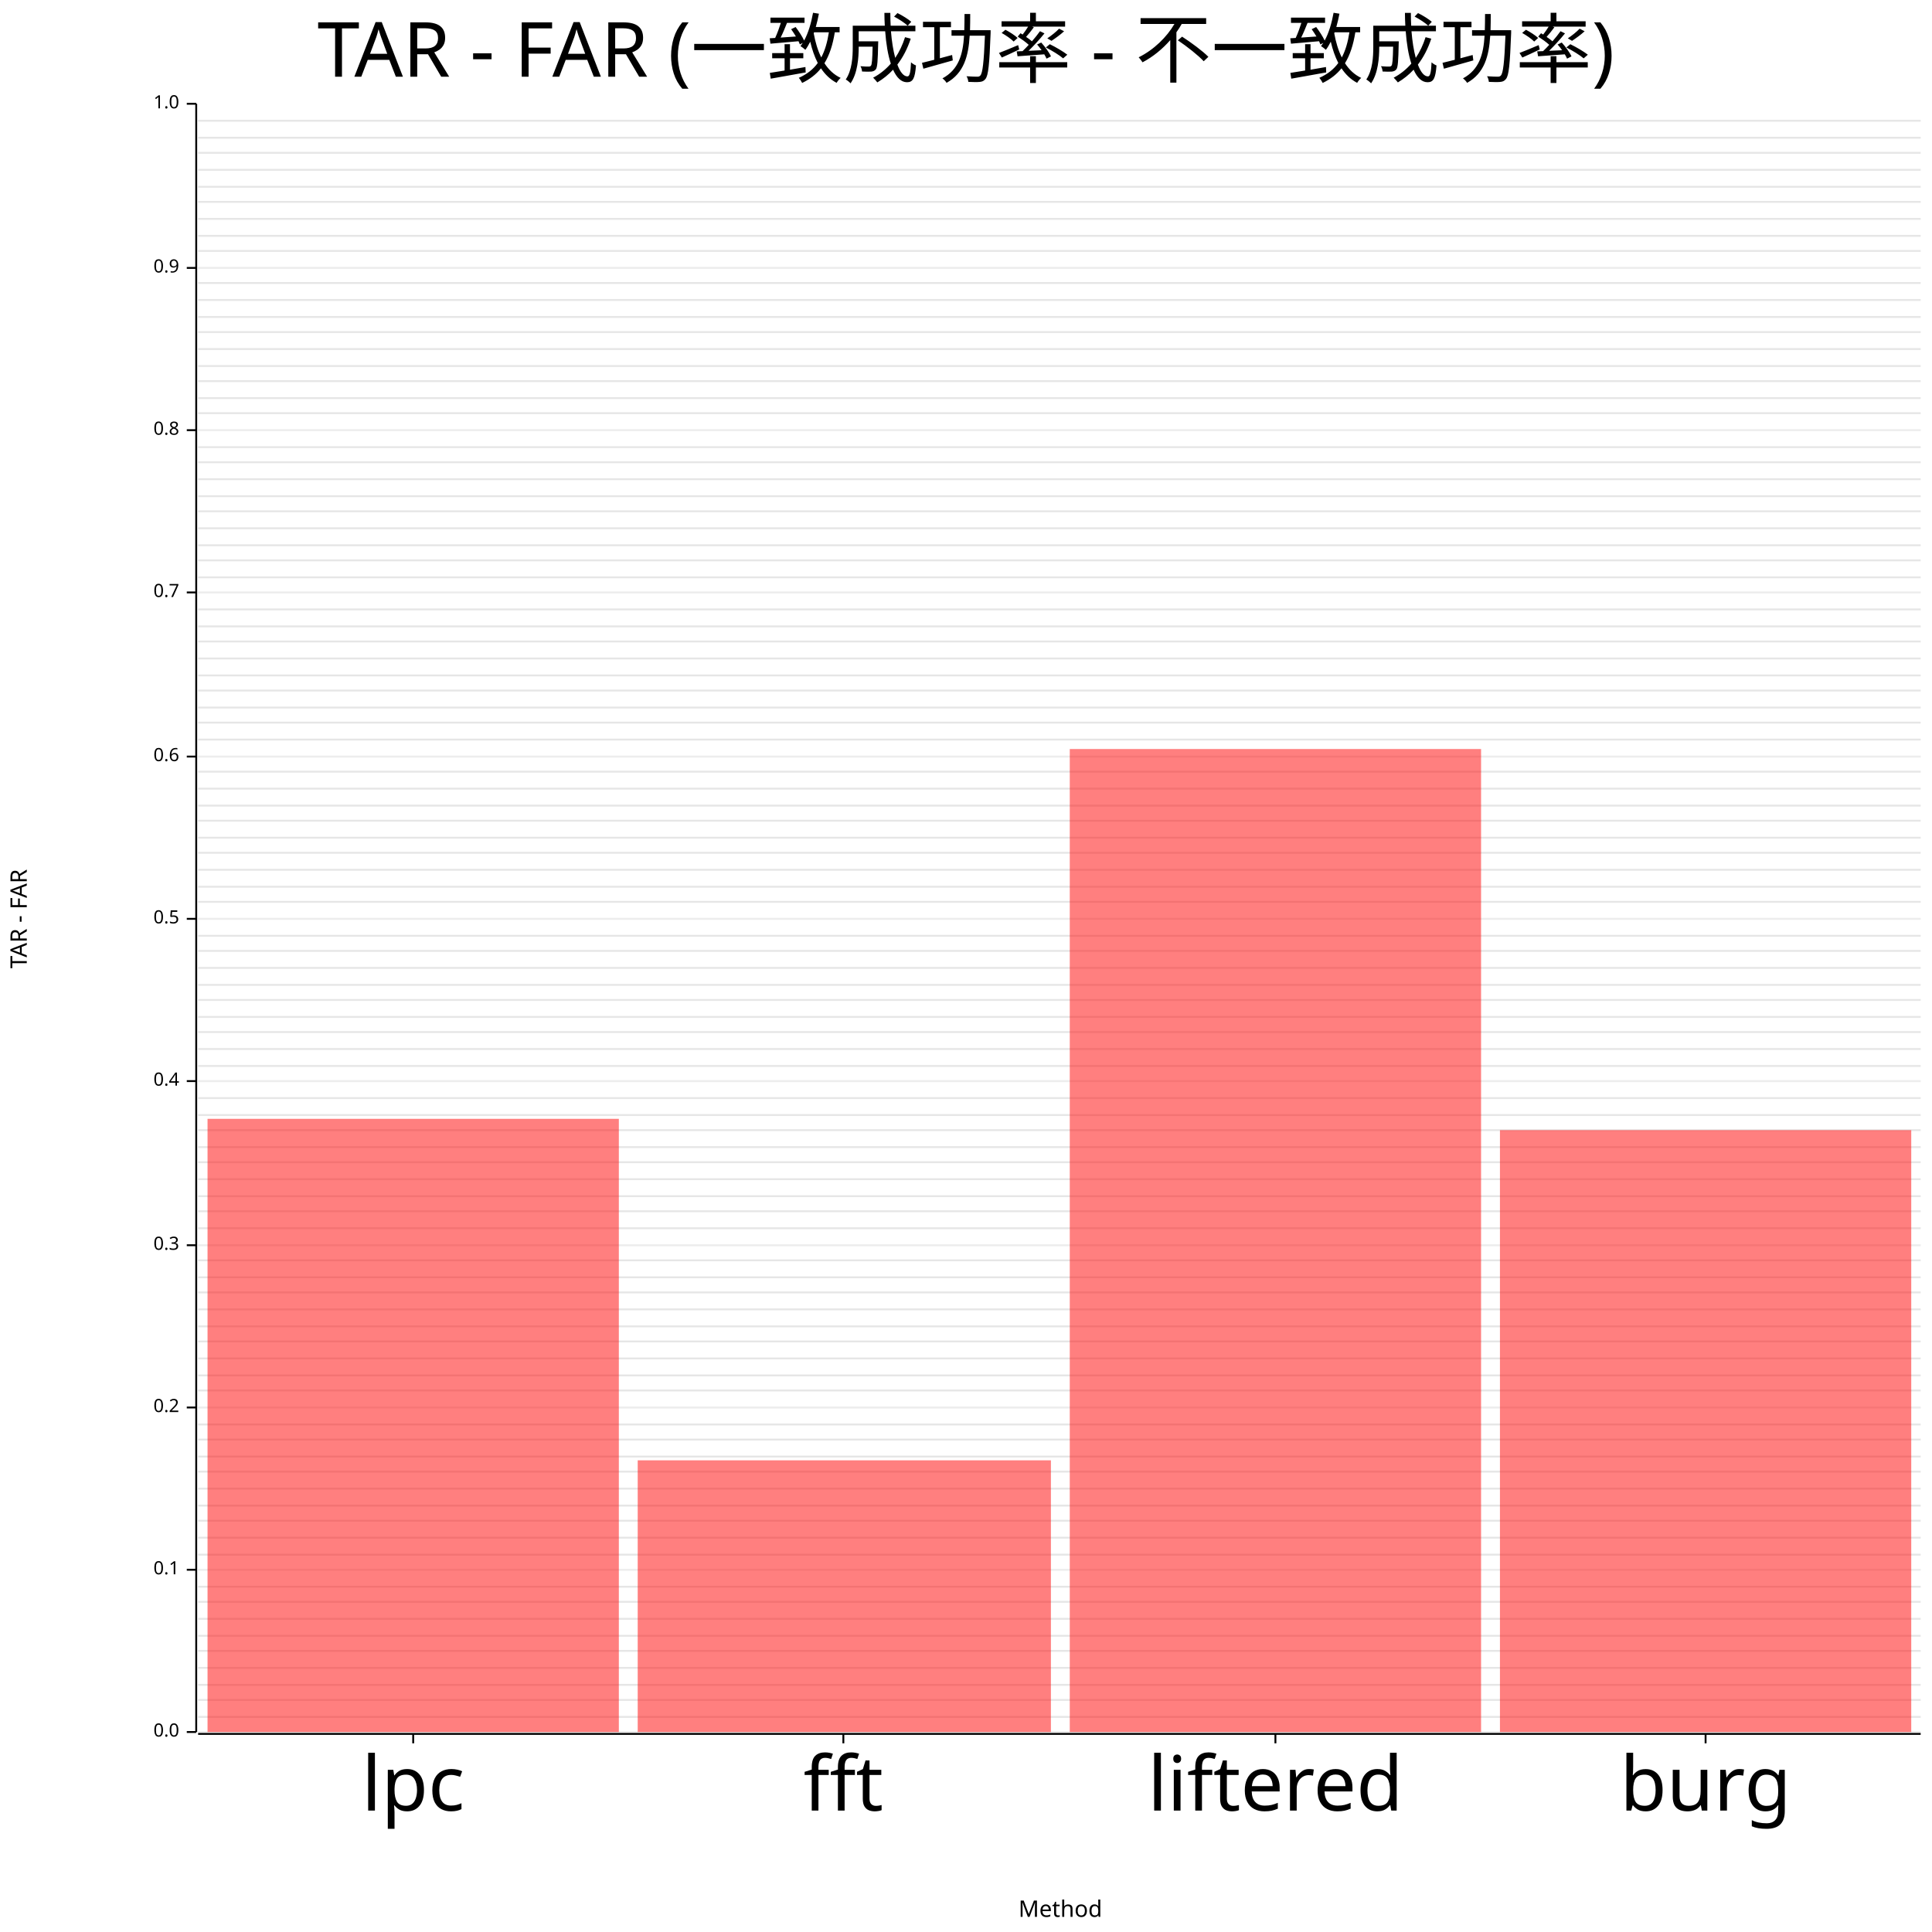
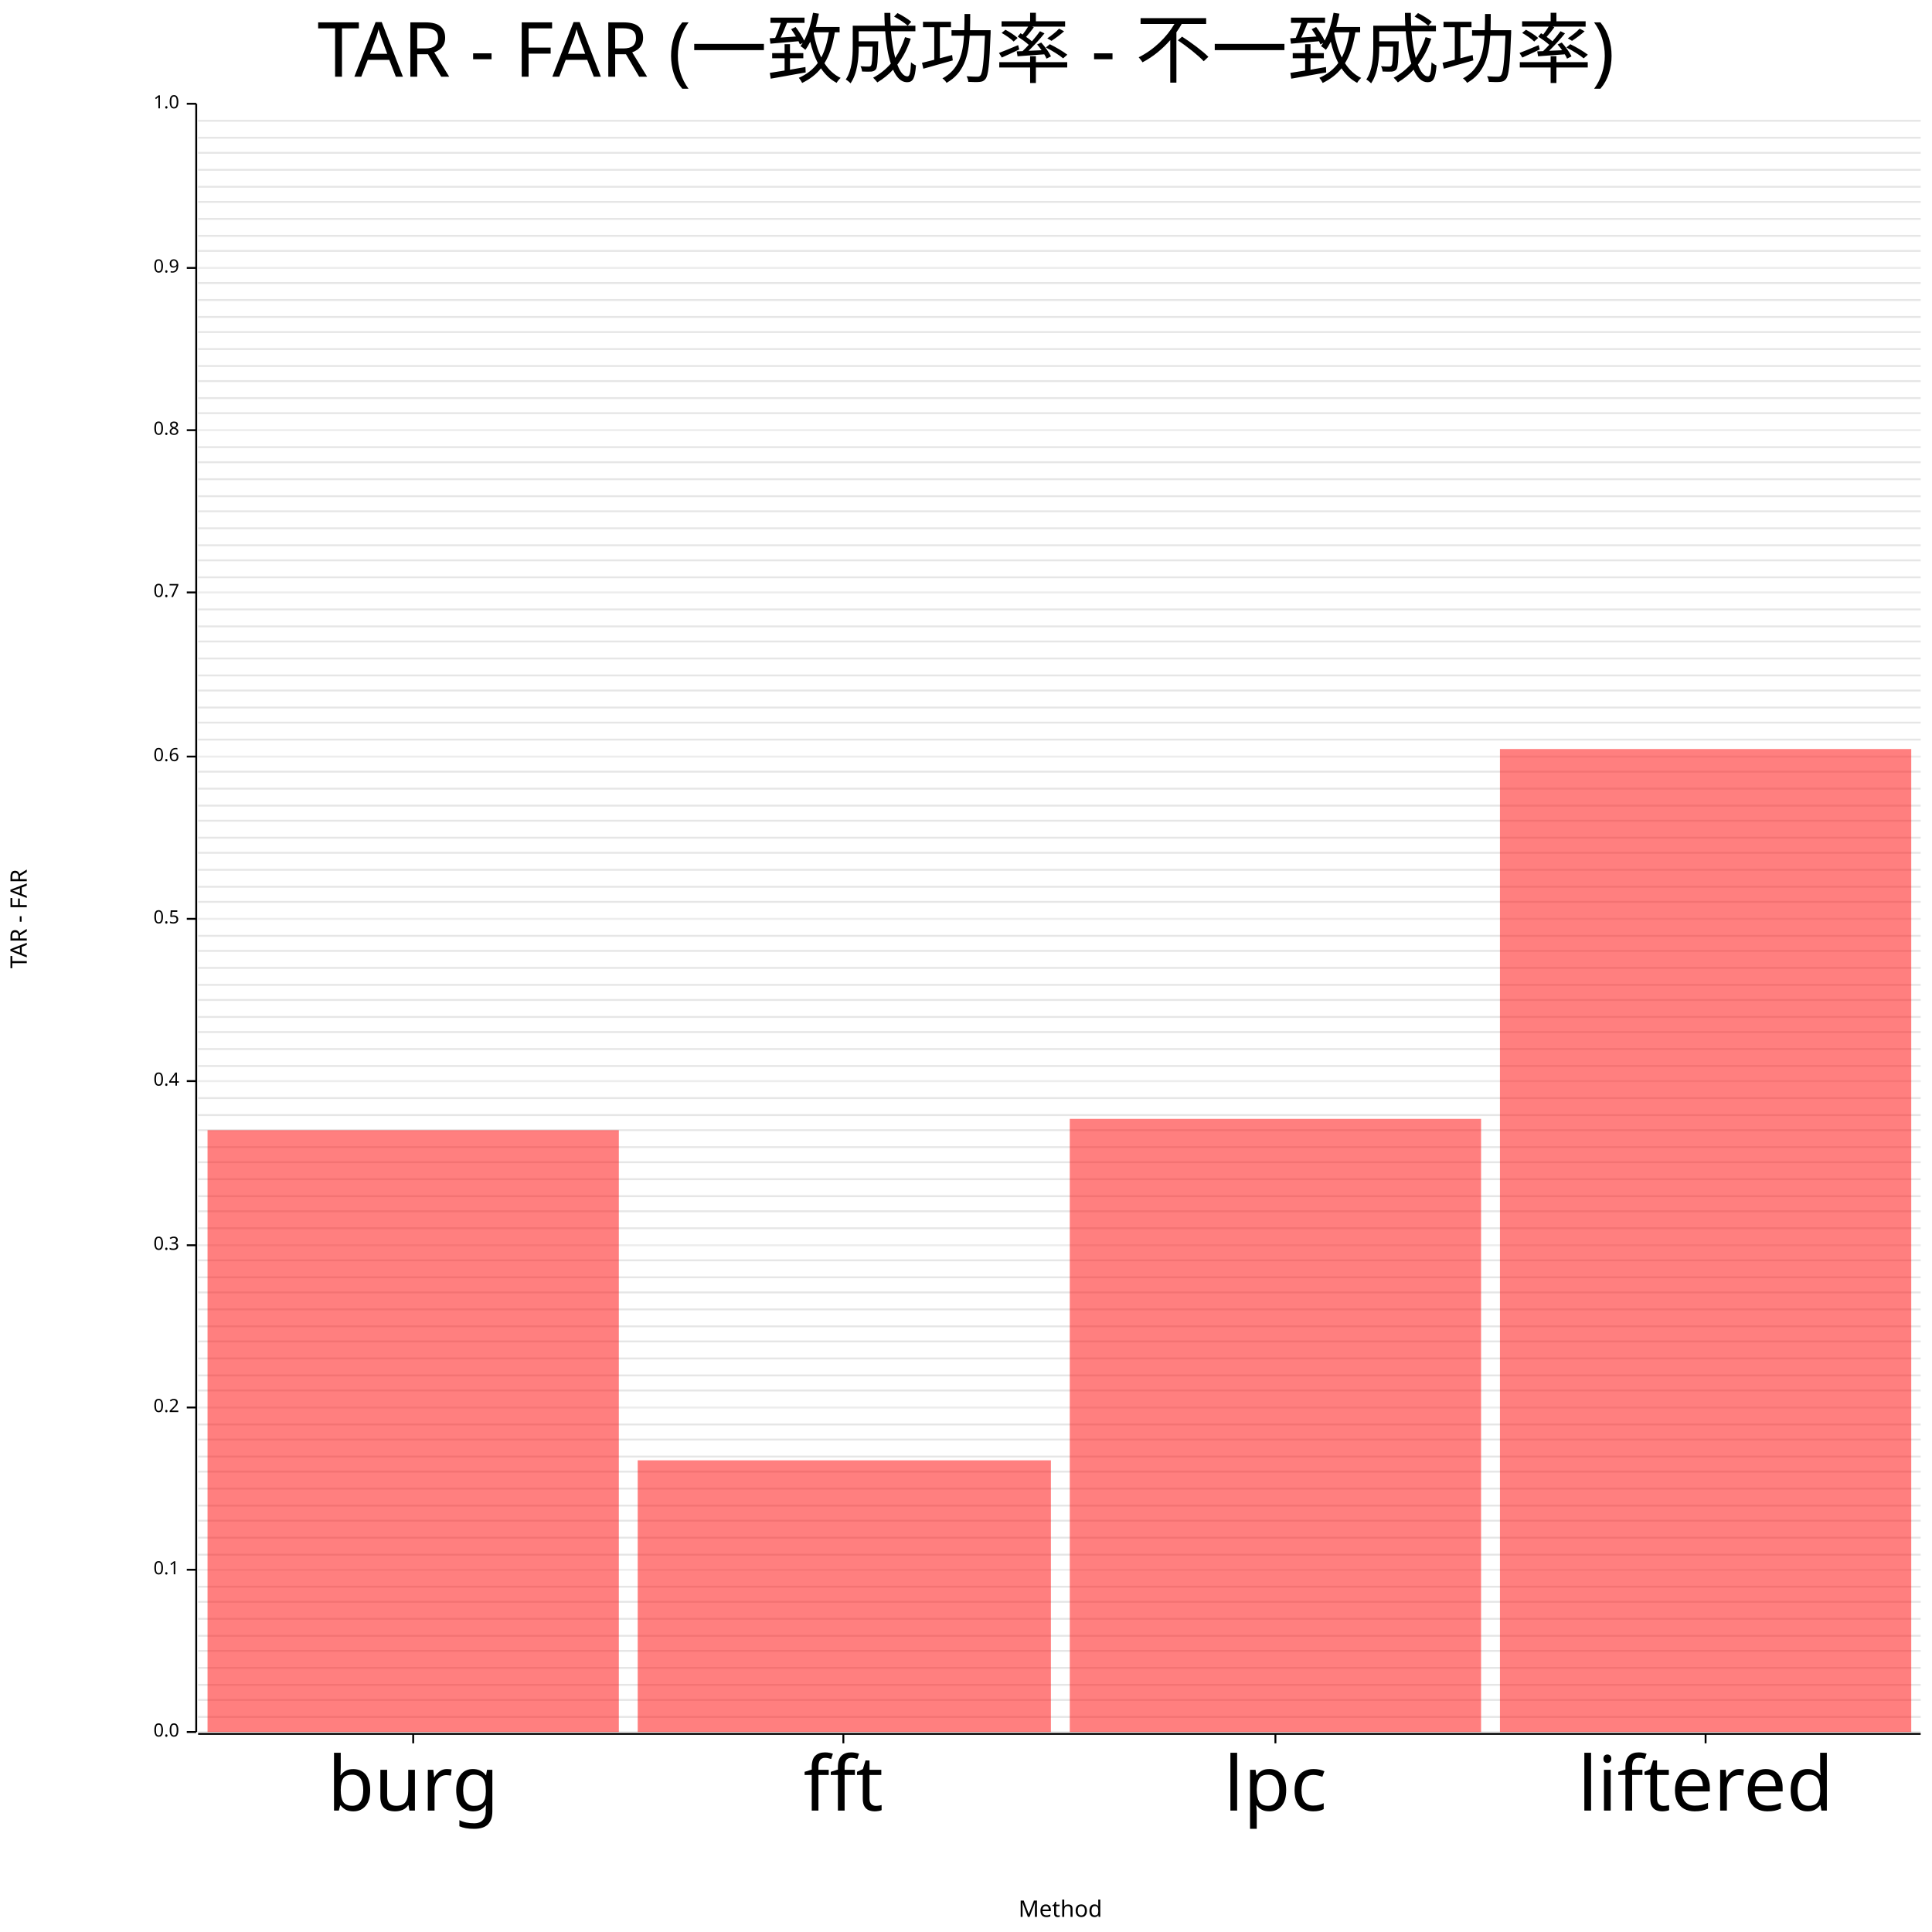
<svg xmlns="http://www.w3.org/2000/svg" width="1024" height="1024" viewBox="0 0 1024 1024">
  <rect x="0" y="0" width="1024" height="1024" opacity="1" fill="#FFFFFF" stroke="none" />
  <text x="512" y="10" dy="0.76em" text-anchor="middle" font-family="sans-serif" font-size="40.323" opacity="1" fill="#000000">
TAR - FAR (一致成功率 - 不一致成功率)
</text>
  <line opacity="0.1" stroke="#000000" stroke-width="1" x1="105" y1="918" x2="1018" y2="918" />
  <line opacity="0.1" stroke="#000000" stroke-width="1" x1="105" y1="910" x2="1018" y2="910" />
  <line opacity="0.1" stroke="#000000" stroke-width="1" x1="105" y1="901" x2="1018" y2="901" />
  <line opacity="0.1" stroke="#000000" stroke-width="1" x1="105" y1="893" x2="1018" y2="893" />
  <line opacity="0.1" stroke="#000000" stroke-width="1" x1="105" y1="884" x2="1018" y2="884" />
  <line opacity="0.1" stroke="#000000" stroke-width="1" x1="105" y1="875" x2="1018" y2="875" />
  <line opacity="0.1" stroke="#000000" stroke-width="1" x1="105" y1="867" x2="1018" y2="867" />
  <line opacity="0.1" stroke="#000000" stroke-width="1" x1="105" y1="858" x2="1018" y2="858" />
  <line opacity="0.1" stroke="#000000" stroke-width="1" x1="105" y1="849" x2="1018" y2="849" />
  <line opacity="0.1" stroke="#000000" stroke-width="1" x1="105" y1="841" x2="1018" y2="841" />
  <line opacity="0.1" stroke="#000000" stroke-width="1" x1="105" y1="832" x2="1018" y2="832" />
  <line opacity="0.1" stroke="#000000" stroke-width="1" x1="105" y1="824" x2="1018" y2="824" />
  <line opacity="0.1" stroke="#000000" stroke-width="1" x1="105" y1="815" x2="1018" y2="815" />
  <line opacity="0.1" stroke="#000000" stroke-width="1" x1="105" y1="806" x2="1018" y2="806" />
  <line opacity="0.1" stroke="#000000" stroke-width="1" x1="105" y1="798" x2="1018" y2="798" />
  <line opacity="0.1" stroke="#000000" stroke-width="1" x1="105" y1="789" x2="1018" y2="789" />
  <line opacity="0.1" stroke="#000000" stroke-width="1" x1="105" y1="780" x2="1018" y2="780" />
  <line opacity="0.1" stroke="#000000" stroke-width="1" x1="105" y1="772" x2="1018" y2="772" />
  <line opacity="0.1" stroke="#000000" stroke-width="1" x1="105" y1="763" x2="1018" y2="763" />
  <line opacity="0.1" stroke="#000000" stroke-width="1" x1="105" y1="755" x2="1018" y2="755" />
  <line opacity="0.1" stroke="#000000" stroke-width="1" x1="105" y1="746" x2="1018" y2="746" />
  <line opacity="0.1" stroke="#000000" stroke-width="1" x1="105" y1="737" x2="1018" y2="737" />
  <line opacity="0.1" stroke="#000000" stroke-width="1" x1="105" y1="729" x2="1018" y2="729" />
  <line opacity="0.1" stroke="#000000" stroke-width="1" x1="105" y1="720" x2="1018" y2="720" />
  <line opacity="0.1" stroke="#000000" stroke-width="1" x1="105" y1="711" x2="1018" y2="711" />
  <line opacity="0.1" stroke="#000000" stroke-width="1" x1="105" y1="703" x2="1018" y2="703" />
  <line opacity="0.1" stroke="#000000" stroke-width="1" x1="105" y1="694" x2="1018" y2="694" />
  <line opacity="0.1" stroke="#000000" stroke-width="1" x1="105" y1="685" x2="1018" y2="685" />
  <line opacity="0.1" stroke="#000000" stroke-width="1" x1="105" y1="677" x2="1018" y2="677" />
  <line opacity="0.1" stroke="#000000" stroke-width="1" x1="105" y1="668" x2="1018" y2="668" />
  <line opacity="0.1" stroke="#000000" stroke-width="1" x1="105" y1="660" x2="1018" y2="660" />
  <line opacity="0.1" stroke="#000000" stroke-width="1" x1="105" y1="651" x2="1018" y2="651" />
  <line opacity="0.1" stroke="#000000" stroke-width="1" x1="105" y1="642" x2="1018" y2="642" />
  <line opacity="0.1" stroke="#000000" stroke-width="1" x1="105" y1="634" x2="1018" y2="634" />
  <line opacity="0.1" stroke="#000000" stroke-width="1" x1="105" y1="625" x2="1018" y2="625" />
  <line opacity="0.1" stroke="#000000" stroke-width="1" x1="105" y1="616" x2="1018" y2="616" />
  <line opacity="0.1" stroke="#000000" stroke-width="1" x1="105" y1="608" x2="1018" y2="608" />
  <line opacity="0.1" stroke="#000000" stroke-width="1" x1="105" y1="599" x2="1018" y2="599" />
  <line opacity="0.1" stroke="#000000" stroke-width="1" x1="105" y1="591" x2="1018" y2="591" />
  <line opacity="0.1" stroke="#000000" stroke-width="1" x1="105" y1="582" x2="1018" y2="582" />
  <line opacity="0.1" stroke="#000000" stroke-width="1" x1="105" y1="573" x2="1018" y2="573" />
  <line opacity="0.1" stroke="#000000" stroke-width="1" x1="105" y1="565" x2="1018" y2="565" />
  <line opacity="0.1" stroke="#000000" stroke-width="1" x1="105" y1="556" x2="1018" y2="556" />
  <line opacity="0.1" stroke="#000000" stroke-width="1" x1="105" y1="547" x2="1018" y2="547" />
  <line opacity="0.1" stroke="#000000" stroke-width="1" x1="105" y1="539" x2="1018" y2="539" />
  <line opacity="0.1" stroke="#000000" stroke-width="1" x1="105" y1="530" x2="1018" y2="530" />
  <line opacity="0.1" stroke="#000000" stroke-width="1" x1="105" y1="522" x2="1018" y2="522" />
  <line opacity="0.1" stroke="#000000" stroke-width="1" x1="105" y1="513" x2="1018" y2="513" />
  <line opacity="0.1" stroke="#000000" stroke-width="1" x1="105" y1="504" x2="1018" y2="504" />
  <line opacity="0.1" stroke="#000000" stroke-width="1" x1="105" y1="496" x2="1018" y2="496" />
  <line opacity="0.1" stroke="#000000" stroke-width="1" x1="105" y1="487" x2="1018" y2="487" />
  <line opacity="0.1" stroke="#000000" stroke-width="1" x1="105" y1="478" x2="1018" y2="478" />
  <line opacity="0.1" stroke="#000000" stroke-width="1" x1="105" y1="470" x2="1018" y2="470" />
  <line opacity="0.1" stroke="#000000" stroke-width="1" x1="105" y1="461" x2="1018" y2="461" />
  <line opacity="0.1" stroke="#000000" stroke-width="1" x1="105" y1="452" x2="1018" y2="452" />
  <line opacity="0.1" stroke="#000000" stroke-width="1" x1="105" y1="444" x2="1018" y2="444" />
  <line opacity="0.1" stroke="#000000" stroke-width="1" x1="105" y1="435" x2="1018" y2="435" />
  <line opacity="0.1" stroke="#000000" stroke-width="1" x1="105" y1="427" x2="1018" y2="427" />
  <line opacity="0.1" stroke="#000000" stroke-width="1" x1="105" y1="418" x2="1018" y2="418" />
  <line opacity="0.1" stroke="#000000" stroke-width="1" x1="105" y1="409" x2="1018" y2="409" />
  <line opacity="0.1" stroke="#000000" stroke-width="1" x1="105" y1="401" x2="1018" y2="401" />
  <line opacity="0.1" stroke="#000000" stroke-width="1" x1="105" y1="392" x2="1018" y2="392" />
  <line opacity="0.1" stroke="#000000" stroke-width="1" x1="105" y1="383" x2="1018" y2="383" />
  <line opacity="0.1" stroke="#000000" stroke-width="1" x1="105" y1="375" x2="1018" y2="375" />
  <line opacity="0.1" stroke="#000000" stroke-width="1" x1="105" y1="366" x2="1018" y2="366" />
  <line opacity="0.1" stroke="#000000" stroke-width="1" x1="105" y1="358" x2="1018" y2="358" />
  <line opacity="0.1" stroke="#000000" stroke-width="1" x1="105" y1="349" x2="1018" y2="349" />
  <line opacity="0.1" stroke="#000000" stroke-width="1" x1="105" y1="340" x2="1018" y2="340" />
  <line opacity="0.1" stroke="#000000" stroke-width="1" x1="105" y1="332" x2="1018" y2="332" />
  <line opacity="0.1" stroke="#000000" stroke-width="1" x1="105" y1="323" x2="1018" y2="323" />
  <line opacity="0.1" stroke="#000000" stroke-width="1" x1="105" y1="314" x2="1018" y2="314" />
  <line opacity="0.1" stroke="#000000" stroke-width="1" x1="105" y1="306" x2="1018" y2="306" />
  <line opacity="0.1" stroke="#000000" stroke-width="1" x1="105" y1="297" x2="1018" y2="297" />
  <line opacity="0.1" stroke="#000000" stroke-width="1" x1="105" y1="289" x2="1018" y2="289" />
  <line opacity="0.1" stroke="#000000" stroke-width="1" x1="105" y1="280" x2="1018" y2="280" />
  <line opacity="0.1" stroke="#000000" stroke-width="1" x1="105" y1="271" x2="1018" y2="271" />
  <line opacity="0.1" stroke="#000000" stroke-width="1" x1="105" y1="263" x2="1018" y2="263" />
  <line opacity="0.1" stroke="#000000" stroke-width="1" x1="105" y1="254" x2="1018" y2="254" />
  <line opacity="0.1" stroke="#000000" stroke-width="1" x1="105" y1="245" x2="1018" y2="245" />
  <line opacity="0.1" stroke="#000000" stroke-width="1" x1="105" y1="237" x2="1018" y2="237" />
  <line opacity="0.1" stroke="#000000" stroke-width="1" x1="105" y1="228" x2="1018" y2="228" />
  <line opacity="0.1" stroke="#000000" stroke-width="1" x1="105" y1="219" x2="1018" y2="219" />
  <line opacity="0.1" stroke="#000000" stroke-width="1" x1="105" y1="211" x2="1018" y2="211" />
  <line opacity="0.1" stroke="#000000" stroke-width="1" x1="105" y1="202" x2="1018" y2="202" />
  <line opacity="0.1" stroke="#000000" stroke-width="1" x1="105" y1="194" x2="1018" y2="194" />
  <line opacity="0.1" stroke="#000000" stroke-width="1" x1="105" y1="185" x2="1018" y2="185" />
  <line opacity="0.1" stroke="#000000" stroke-width="1" x1="105" y1="176" x2="1018" y2="176" />
  <line opacity="0.1" stroke="#000000" stroke-width="1" x1="105" y1="168" x2="1018" y2="168" />
  <line opacity="0.1" stroke="#000000" stroke-width="1" x1="105" y1="159" x2="1018" y2="159" />
  <line opacity="0.1" stroke="#000000" stroke-width="1" x1="105" y1="150" x2="1018" y2="150" />
  <line opacity="0.1" stroke="#000000" stroke-width="1" x1="105" y1="142" x2="1018" y2="142" />
  <line opacity="0.1" stroke="#000000" stroke-width="1" x1="105" y1="133" x2="1018" y2="133" />
  <line opacity="0.1" stroke="#000000" stroke-width="1" x1="105" y1="125" x2="1018" y2="125" />
  <line opacity="0.1" stroke="#000000" stroke-width="1" x1="105" y1="116" x2="1018" y2="116" />
  <line opacity="0.1" stroke="#000000" stroke-width="1" x1="105" y1="107" x2="1018" y2="107" />
  <line opacity="0.1" stroke="#000000" stroke-width="1" x1="105" y1="99" x2="1018" y2="99" />
  <line opacity="0.1" stroke="#000000" stroke-width="1" x1="105" y1="90" x2="1018" y2="90" />
  <line opacity="0.1" stroke="#000000" stroke-width="1" x1="105" y1="81" x2="1018" y2="81" />
  <line opacity="0.1" stroke="#000000" stroke-width="1" x1="105" y1="73" x2="1018" y2="73" />
  <line opacity="0.1" stroke="#000000" stroke-width="1" x1="105" y1="64" x2="1018" y2="64" />
  <text x="5" y="487" dy="0.76em" text-anchor="middle" font-family="sans-serif" font-size="12.097" opacity="1" fill="#000000" transform="rotate(270, 5, 487)">
TAR - FAR
</text>
  <text x="562" y="1019" dy="-0.5ex" text-anchor="middle" font-family="sans-serif" font-size="12.097" opacity="1" fill="#000000">
Method
</text>
  <line opacity="0.3" stroke="#FFFFFF" stroke-width="1" x1="105" y1="918" x2="1018" y2="918" />
  <line opacity="0.3" stroke="#FFFFFF" stroke-width="1" x1="105" y1="832" x2="1018" y2="832" />
  <line opacity="0.3" stroke="#FFFFFF" stroke-width="1" x1="105" y1="746" x2="1018" y2="746" />
  <line opacity="0.3" stroke="#FFFFFF" stroke-width="1" x1="105" y1="660" x2="1018" y2="660" />
  <line opacity="0.3" stroke="#FFFFFF" stroke-width="1" x1="105" y1="573" x2="1018" y2="573" />
  <line opacity="0.3" stroke="#FFFFFF" stroke-width="1" x1="105" y1="487" x2="1018" y2="487" />
  <line opacity="0.3" stroke="#FFFFFF" stroke-width="1" x1="105" y1="401" x2="1018" y2="401" />
  <line opacity="0.3" stroke="#FFFFFF" stroke-width="1" x1="105" y1="314" x2="1018" y2="314" />
  <line opacity="0.3" stroke="#FFFFFF" stroke-width="1" x1="105" y1="228" x2="1018" y2="228" />
  <line opacity="0.3" stroke="#FFFFFF" stroke-width="1" x1="105" y1="142" x2="1018" y2="142" />
  <line opacity="0.3" stroke="#FFFFFF" stroke-width="1" x1="105" y1="55" x2="1018" y2="55" />
  <polyline fill="none" opacity="1" stroke="#000000" stroke-width="1" points="104,55 104,918 " />
  <text x="95" y="918" dy="0.5ex" text-anchor="end" font-family="sans-serif" font-size="9.677" opacity="1" fill="#000000">
0.0
</text>
  <polyline fill="none" opacity="1" stroke="#000000" stroke-width="1" points="99,918 104,918 " />
  <text x="95" y="832" dy="0.5ex" text-anchor="end" font-family="sans-serif" font-size="9.677" opacity="1" fill="#000000">
0.1
</text>
  <polyline fill="none" opacity="1" stroke="#000000" stroke-width="1" points="99,832 104,832 " />
  <text x="95" y="746" dy="0.5ex" text-anchor="end" font-family="sans-serif" font-size="9.677" opacity="1" fill="#000000">
0.2
</text>
  <polyline fill="none" opacity="1" stroke="#000000" stroke-width="1" points="99,746 104,746 " />
  <text x="95" y="660" dy="0.5ex" text-anchor="end" font-family="sans-serif" font-size="9.677" opacity="1" fill="#000000">
0.3
</text>
  <polyline fill="none" opacity="1" stroke="#000000" stroke-width="1" points="99,660 104,660 " />
  <text x="95" y="573" dy="0.5ex" text-anchor="end" font-family="sans-serif" font-size="9.677" opacity="1" fill="#000000">
0.4
</text>
  <polyline fill="none" opacity="1" stroke="#000000" stroke-width="1" points="99,573 104,573 " />
  <text x="95" y="487" dy="0.5ex" text-anchor="end" font-family="sans-serif" font-size="9.677" opacity="1" fill="#000000">
0.5
</text>
  <polyline fill="none" opacity="1" stroke="#000000" stroke-width="1" points="99,487 104,487 " />
  <text x="95" y="401" dy="0.5ex" text-anchor="end" font-family="sans-serif" font-size="9.677" opacity="1" fill="#000000">
0.6
</text>
  <polyline fill="none" opacity="1" stroke="#000000" stroke-width="1" points="99,401 104,401 " />
  <text x="95" y="314" dy="0.5ex" text-anchor="end" font-family="sans-serif" font-size="9.677" opacity="1" fill="#000000">
0.7
</text>
  <polyline fill="none" opacity="1" stroke="#000000" stroke-width="1" points="99,314 104,314 " />
  <text x="95" y="228" dy="0.5ex" text-anchor="end" font-family="sans-serif" font-size="9.677" opacity="1" fill="#000000">
0.8
</text>
  <polyline fill="none" opacity="1" stroke="#000000" stroke-width="1" points="99,228 104,228 " />
  <text x="95" y="142" dy="0.5ex" text-anchor="end" font-family="sans-serif" font-size="9.677" opacity="1" fill="#000000">
0.9
</text>
  <polyline fill="none" opacity="1" stroke="#000000" stroke-width="1" points="99,142 104,142 " />
  <text x="95" y="55" dy="0.5ex" text-anchor="end" font-family="sans-serif" font-size="9.677" opacity="1" fill="#000000">
1.0
</text>
  <polyline fill="none" opacity="1" stroke="#000000" stroke-width="1" points="99,55 104,55 " />
  <polyline fill="none" opacity="1" stroke="#000000" stroke-width="1" points="105,919 1018,919 " />
  <text x="219" y="929" dy="0.76em" text-anchor="middle" font-family="sans-serif" font-size="40.323" opacity="1" fill="#000000">
- lpc
+ burg
</text>
  <polyline fill="none" opacity="1" stroke="#000000" stroke-width="1" points="219,919 219,924 " />
  <text x="447" y="929" dy="0.76em" text-anchor="middle" font-family="sans-serif" font-size="40.323" opacity="1" fill="#000000">
fft
</text>
  <polyline fill="none" opacity="1" stroke="#000000" stroke-width="1" points="447,919 447,924 " />
  <text x="676" y="929" dy="0.76em" text-anchor="middle" font-family="sans-serif" font-size="40.323" opacity="1" fill="#000000">
- liftered
+ lpc
</text>
  <polyline fill="none" opacity="1" stroke="#000000" stroke-width="1" points="676,919 676,924 " />
  <text x="904" y="929" dy="0.76em" text-anchor="middle" font-family="sans-serif" font-size="40.323" opacity="1" fill="#000000">
- burg
+ liftered
</text>
  <polyline fill="none" opacity="1" stroke="#000000" stroke-width="1" points="904,919 904,924 " />
-   <rect x="567" y="397" width="218" height="521" opacity="0.5" fill="#FF0000" stroke="none" />
-   <rect x="110" y="593" width="218" height="325" opacity="0.5" fill="#FF0000" stroke="none" />
-   <rect x="795" y="599" width="218" height="319" opacity="0.5" fill="#FF0000" stroke="none" />
+   <rect x="567" y="593" width="218" height="325" opacity="0.5" fill="#FF0000" stroke="none" />
+   <rect x="795" y="397" width="218" height="521" opacity="0.5" fill="#FF0000" stroke="none" />
  <rect x="338" y="774" width="219" height="144" opacity="0.5" fill="#FF0000" stroke="none" />
+   <rect x="110" y="599" width="218" height="319" opacity="0.5" fill="#FF0000" stroke="none" />
</svg>
